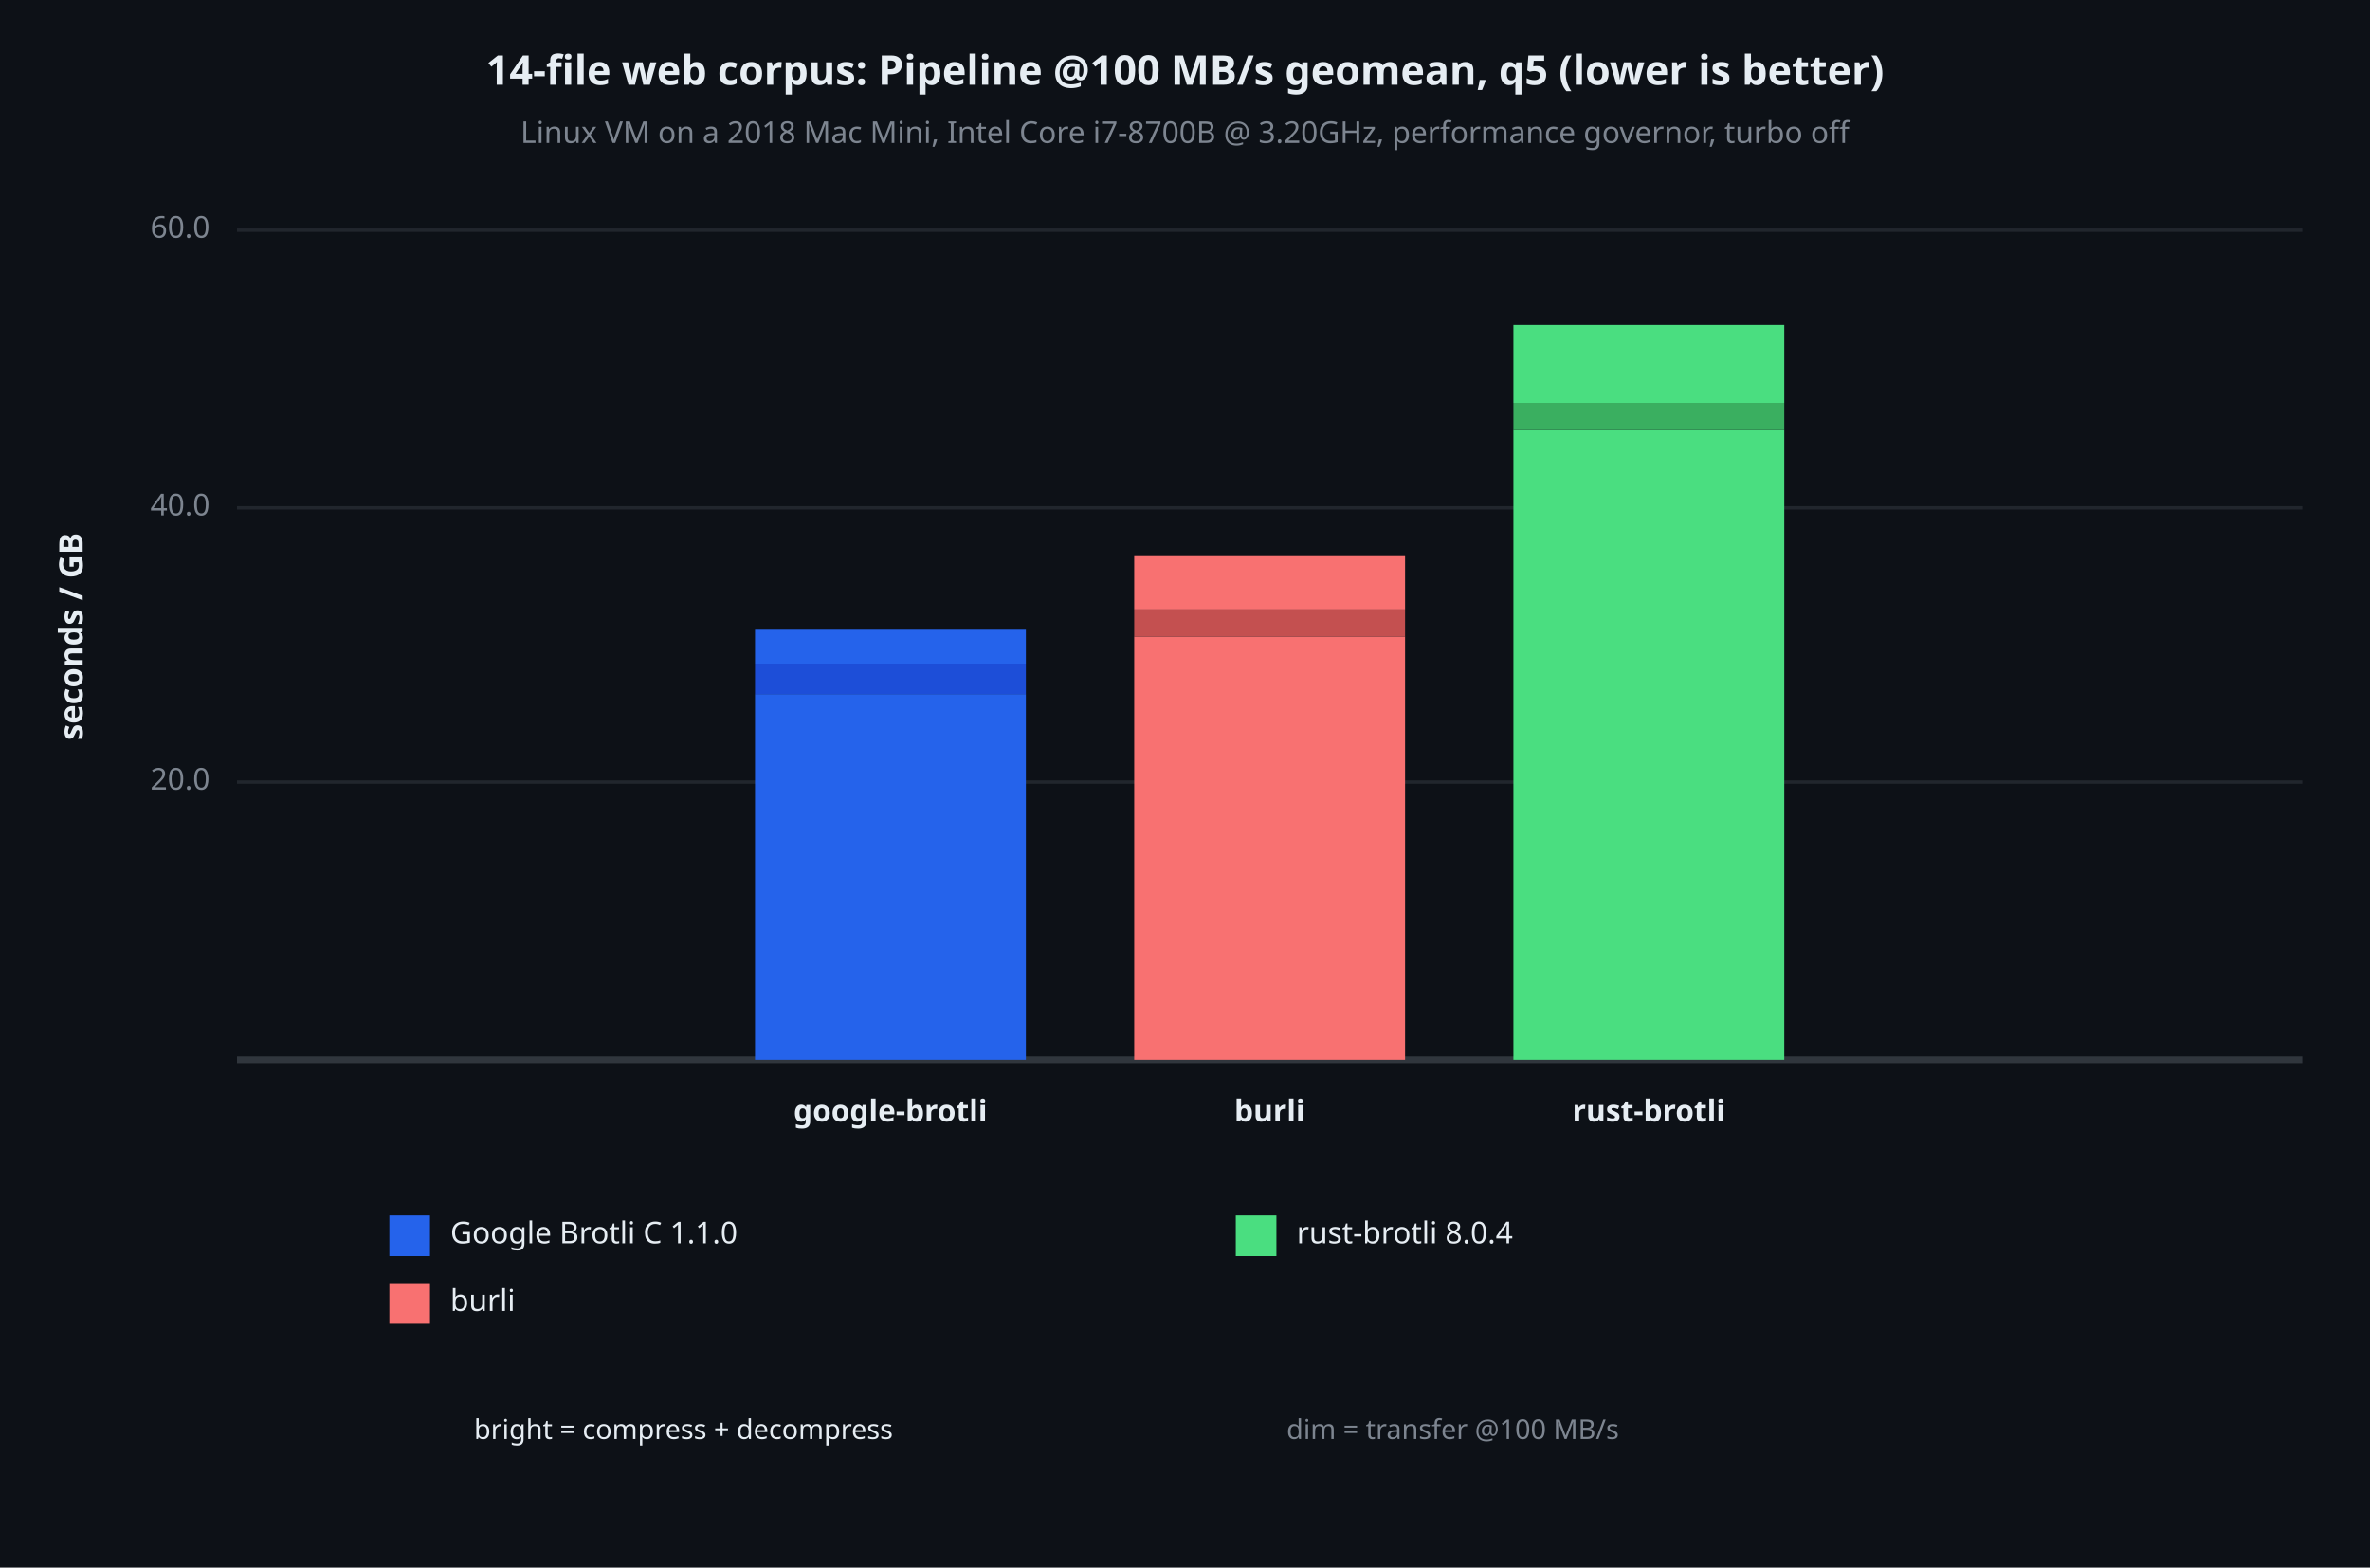
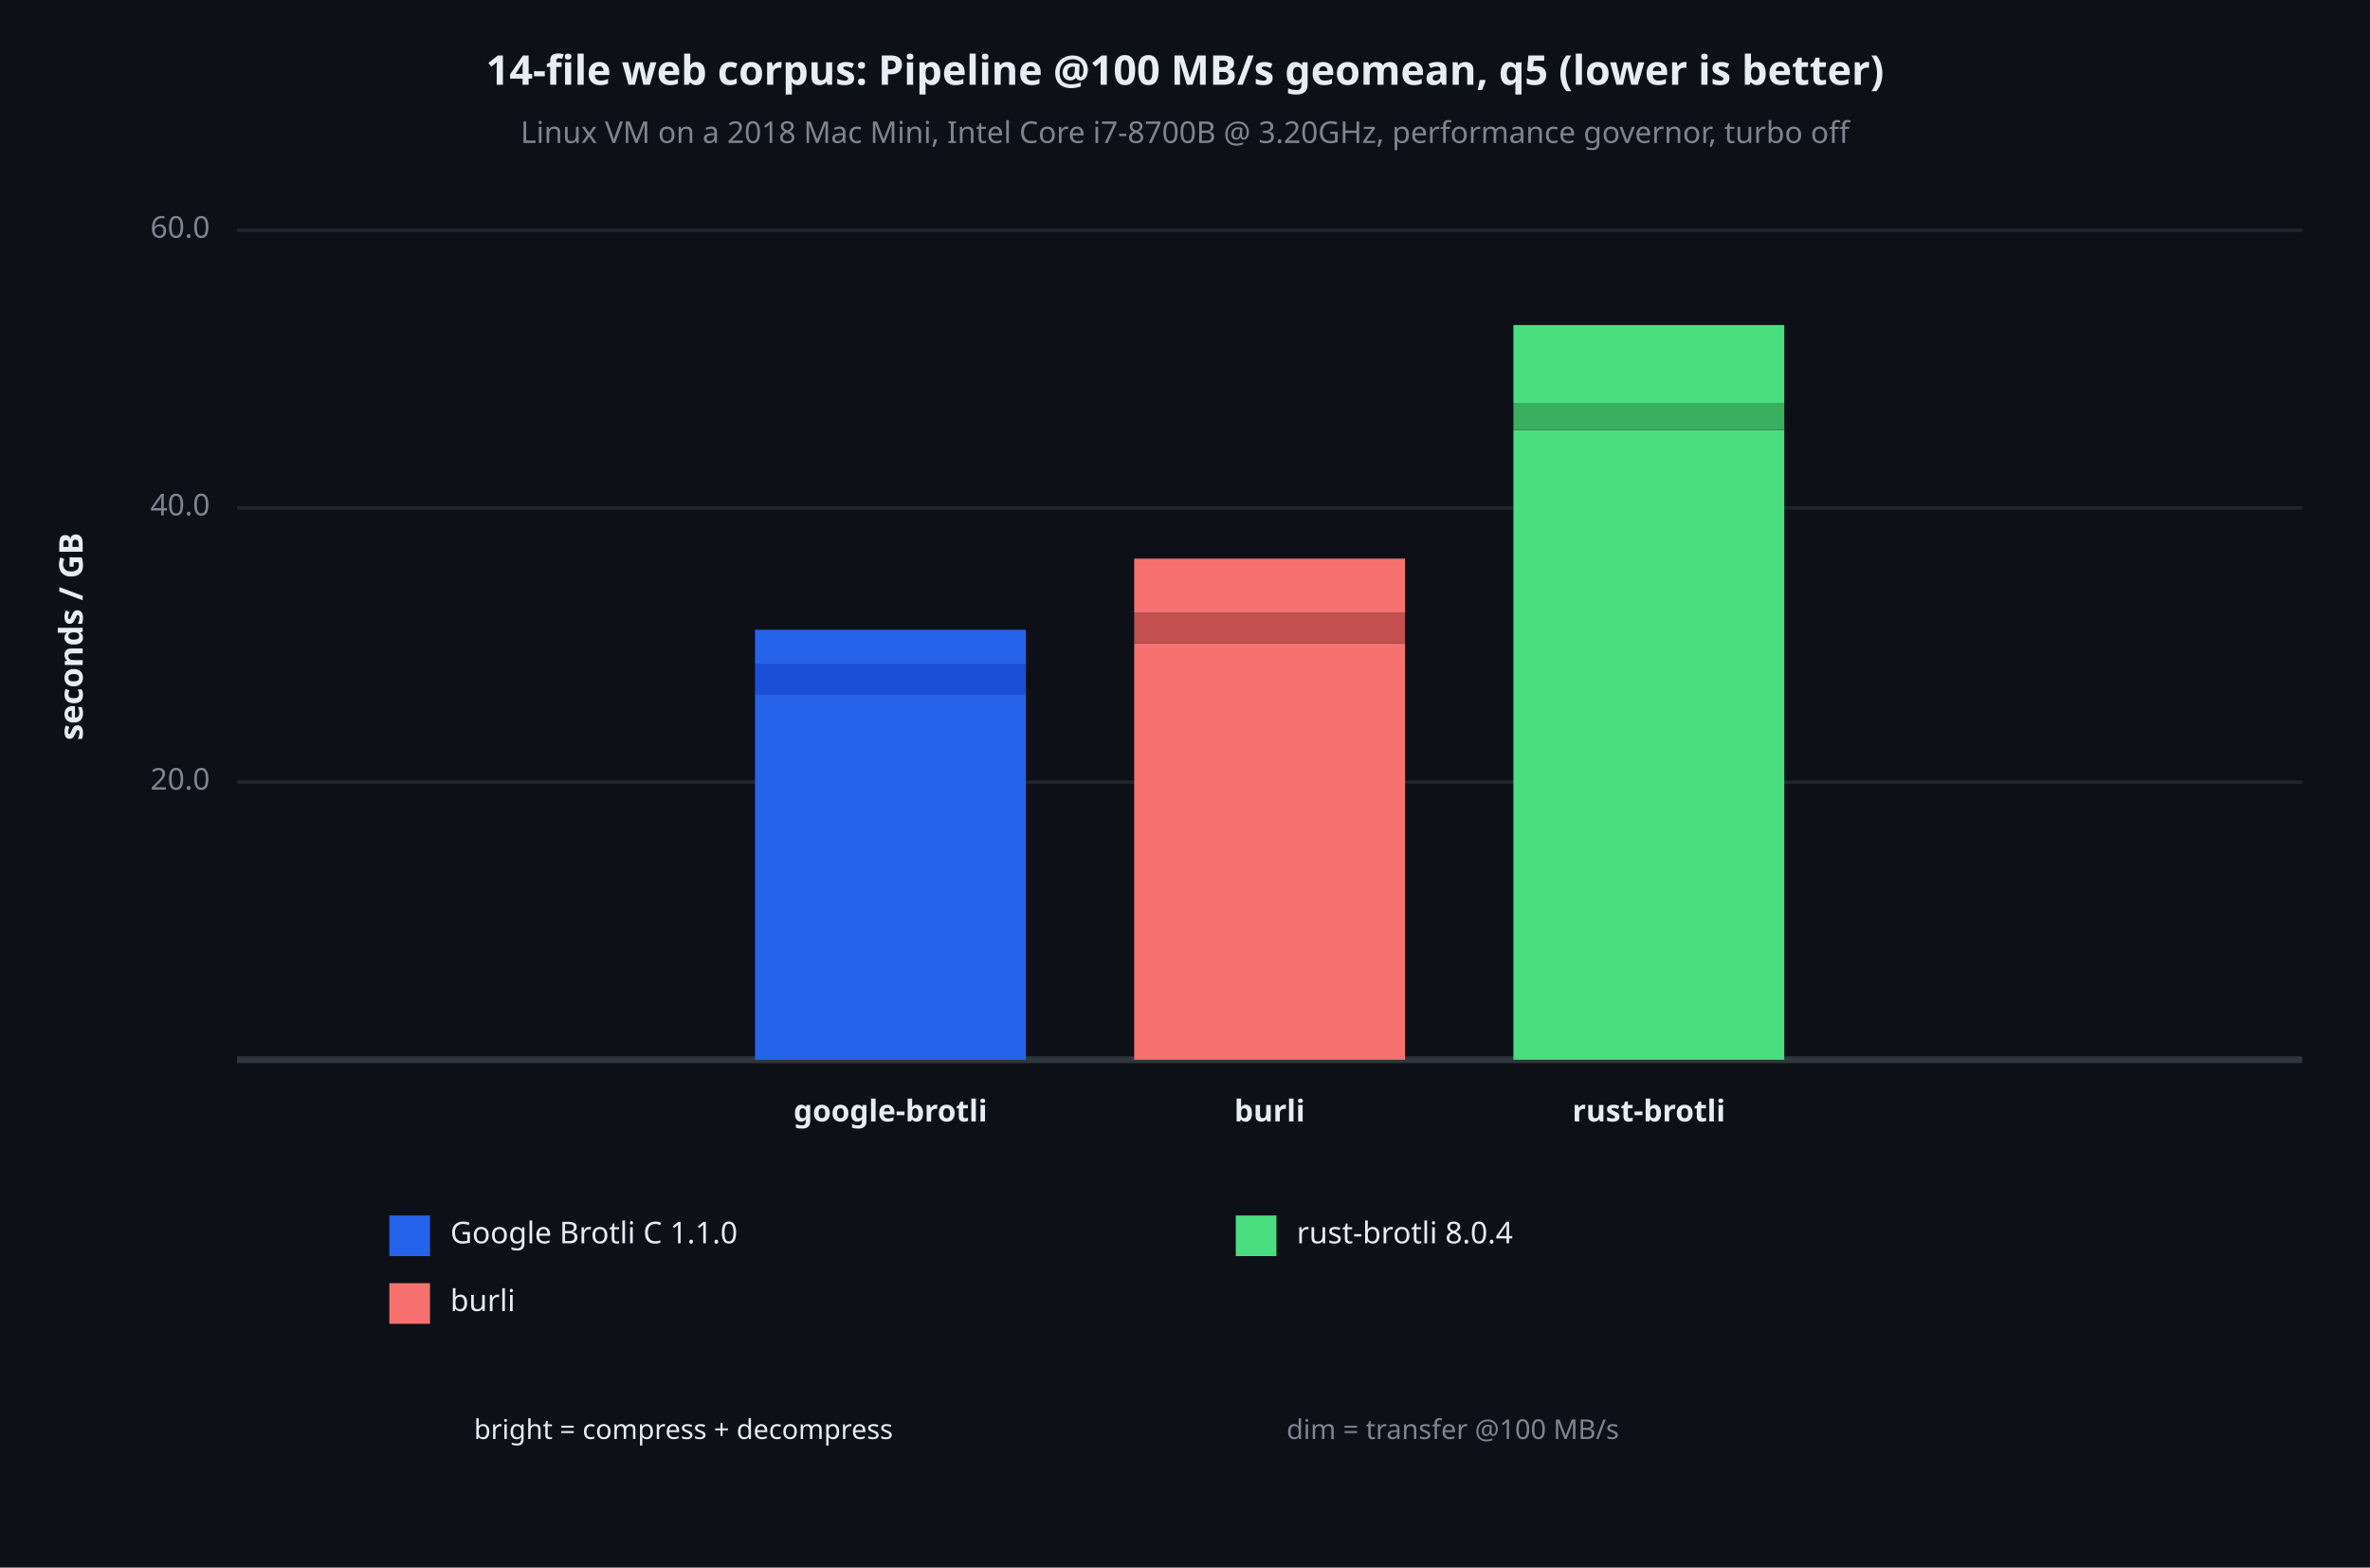
<svg xmlns="http://www.w3.org/2000/svg" viewBox="0 0 700 463" font-family="system-ui, -apple-system, sans-serif">
  <rect x="0" y="0" width="700" height="463" opacity="1" fill="#0D1117" stroke="none" />
  <text x="350" y="22" dy="0.5ex" text-anchor="middle" font-family="sans-serif" font-size="12.097" opacity="1" fill="#E6EDF3" font-weight="bold">
14-file web corpus: Pipeline @100 MB/s geomean, q5 (lower is better)
</text>
  <text x="350" y="40" dy="0.5ex" text-anchor="middle" font-family="sans-serif" font-size="8.871" opacity="1" fill="#7D8590">
Linux VM on a 2018 Mac Mini, Intel Core i7-8700B @ 3.20GHz, performance governor, turbo off
</text>
  <text x="22" y="188" dy="0.5ex" text-anchor="middle" font-family="sans-serif" font-size="9.677" opacity="1" fill="#E6EDF3" font-weight="bold" transform="rotate(270, 22, 188)">
seconds / GB
</text>
  <polyline fill="none" opacity="1" stroke="#21262D" stroke-width="1" points="70,231 680,231 " />
  <text x="62" y="231" dy="0.5ex" text-anchor="end" font-family="sans-serif" font-size="8.871" opacity="1" fill="#7D8590">
20.0
</text>
  <polyline fill="none" opacity="1" stroke="#21262D" stroke-width="1" points="70,150 680,150 " />
  <text x="62" y="150" dy="0.5ex" text-anchor="end" font-family="sans-serif" font-size="8.871" opacity="1" fill="#7D8590">
40.0
</text>
  <polyline fill="none" opacity="1" stroke="#21262D" stroke-width="1" points="70,68 680,68 " />
  <text x="62" y="68" dy="0.5ex" text-anchor="end" font-family="sans-serif" font-size="8.871" opacity="1" fill="#7D8590">
60.0
</text>
  <polyline fill="none" opacity="1" stroke="#30363D" stroke-width="2" points="70,313 680,313 " />
  <rect x="223" y="205" width="80" height="108" opacity="1" fill="#2563EB" stroke="none" />
  <rect x="223" y="196" width="80" height="9" opacity="1" fill="#1D4ED8" stroke="none" />
  <rect x="223" y="186" width="80" height="10" opacity="1" fill="#2563EB" stroke="none" />
  <text x="263" y="329" dy="0.5ex" text-anchor="middle" font-family="sans-serif" font-size="8.871" opacity="1" fill="#E6EDF3" font-weight="bold">
google-brotli
</text>
-   <rect x="335" y="188" width="80" height="125" opacity="1" fill="#F87171" stroke="none" />
-   <rect x="335" y="180" width="80" height="8" opacity="1" fill="#C45050" stroke="none" />
-   <rect x="335" y="164" width="80" height="16" opacity="1" fill="#F87171" stroke="none" />
+   <rect x="335" y="190" width="80" height="123" opacity="1" fill="#F87171" stroke="none" />
+   <rect x="335" y="181" width="80" height="9" opacity="1" fill="#C45050" stroke="none" />
+   <rect x="335" y="165" width="80" height="16" opacity="1" fill="#F87171" stroke="none" />
  <text x="375" y="329" dy="0.5ex" text-anchor="middle" font-family="sans-serif" font-size="8.871" opacity="1" fill="#E6EDF3" font-weight="bold">
burli
</text>
  <rect x="447" y="127" width="80" height="186" opacity="1" fill="#4ADE80" stroke="none" />
  <rect x="447" y="119" width="80" height="8" opacity="1" fill="#3AAF60" stroke="none" />
  <rect x="447" y="96" width="80" height="23" opacity="1" fill="#4ADE80" stroke="none" />
  <text x="487" y="329" dy="0.5ex" text-anchor="middle" font-family="sans-serif" font-size="8.871" opacity="1" fill="#E6EDF3" font-weight="bold">
rust-brotli
</text>
  <rect x="115" y="359" width="12" height="12" opacity="1" fill="#2563EB" stroke="none" />
  <text x="133" y="365" dy="0.5ex" text-anchor="start" font-family="sans-serif" font-size="8.871" opacity="1" fill="#E6EDF3">
Google Brotli C 1.1.0
</text>
  <rect x="115" y="379" width="12" height="12" opacity="1" fill="#F87171" stroke="none" />
  <text x="133" y="385" dy="0.5ex" text-anchor="start" font-family="sans-serif" font-size="8.871" opacity="1" fill="#E6EDF3">
burli
</text>
  <rect x="365" y="359" width="12" height="12" opacity="1" fill="#4ADE80" stroke="none" />
  <text x="383" y="365" dy="0.5ex" text-anchor="start" font-family="sans-serif" font-size="8.871" opacity="1" fill="#E6EDF3">
rust-brotli 8.0.4
</text>
  <text x="140" y="423" dy="0.5ex" text-anchor="start" font-family="sans-serif" font-size="8.065" opacity="1" fill="#E6EDF3">
bright = compress + decompress
</text>
  <text x="380" y="423" dy="0.5ex" text-anchor="start" font-family="sans-serif" font-size="8.065" opacity="1" fill="#7D8590">
dim = transfer @100 MB/s
</text>
</svg>
